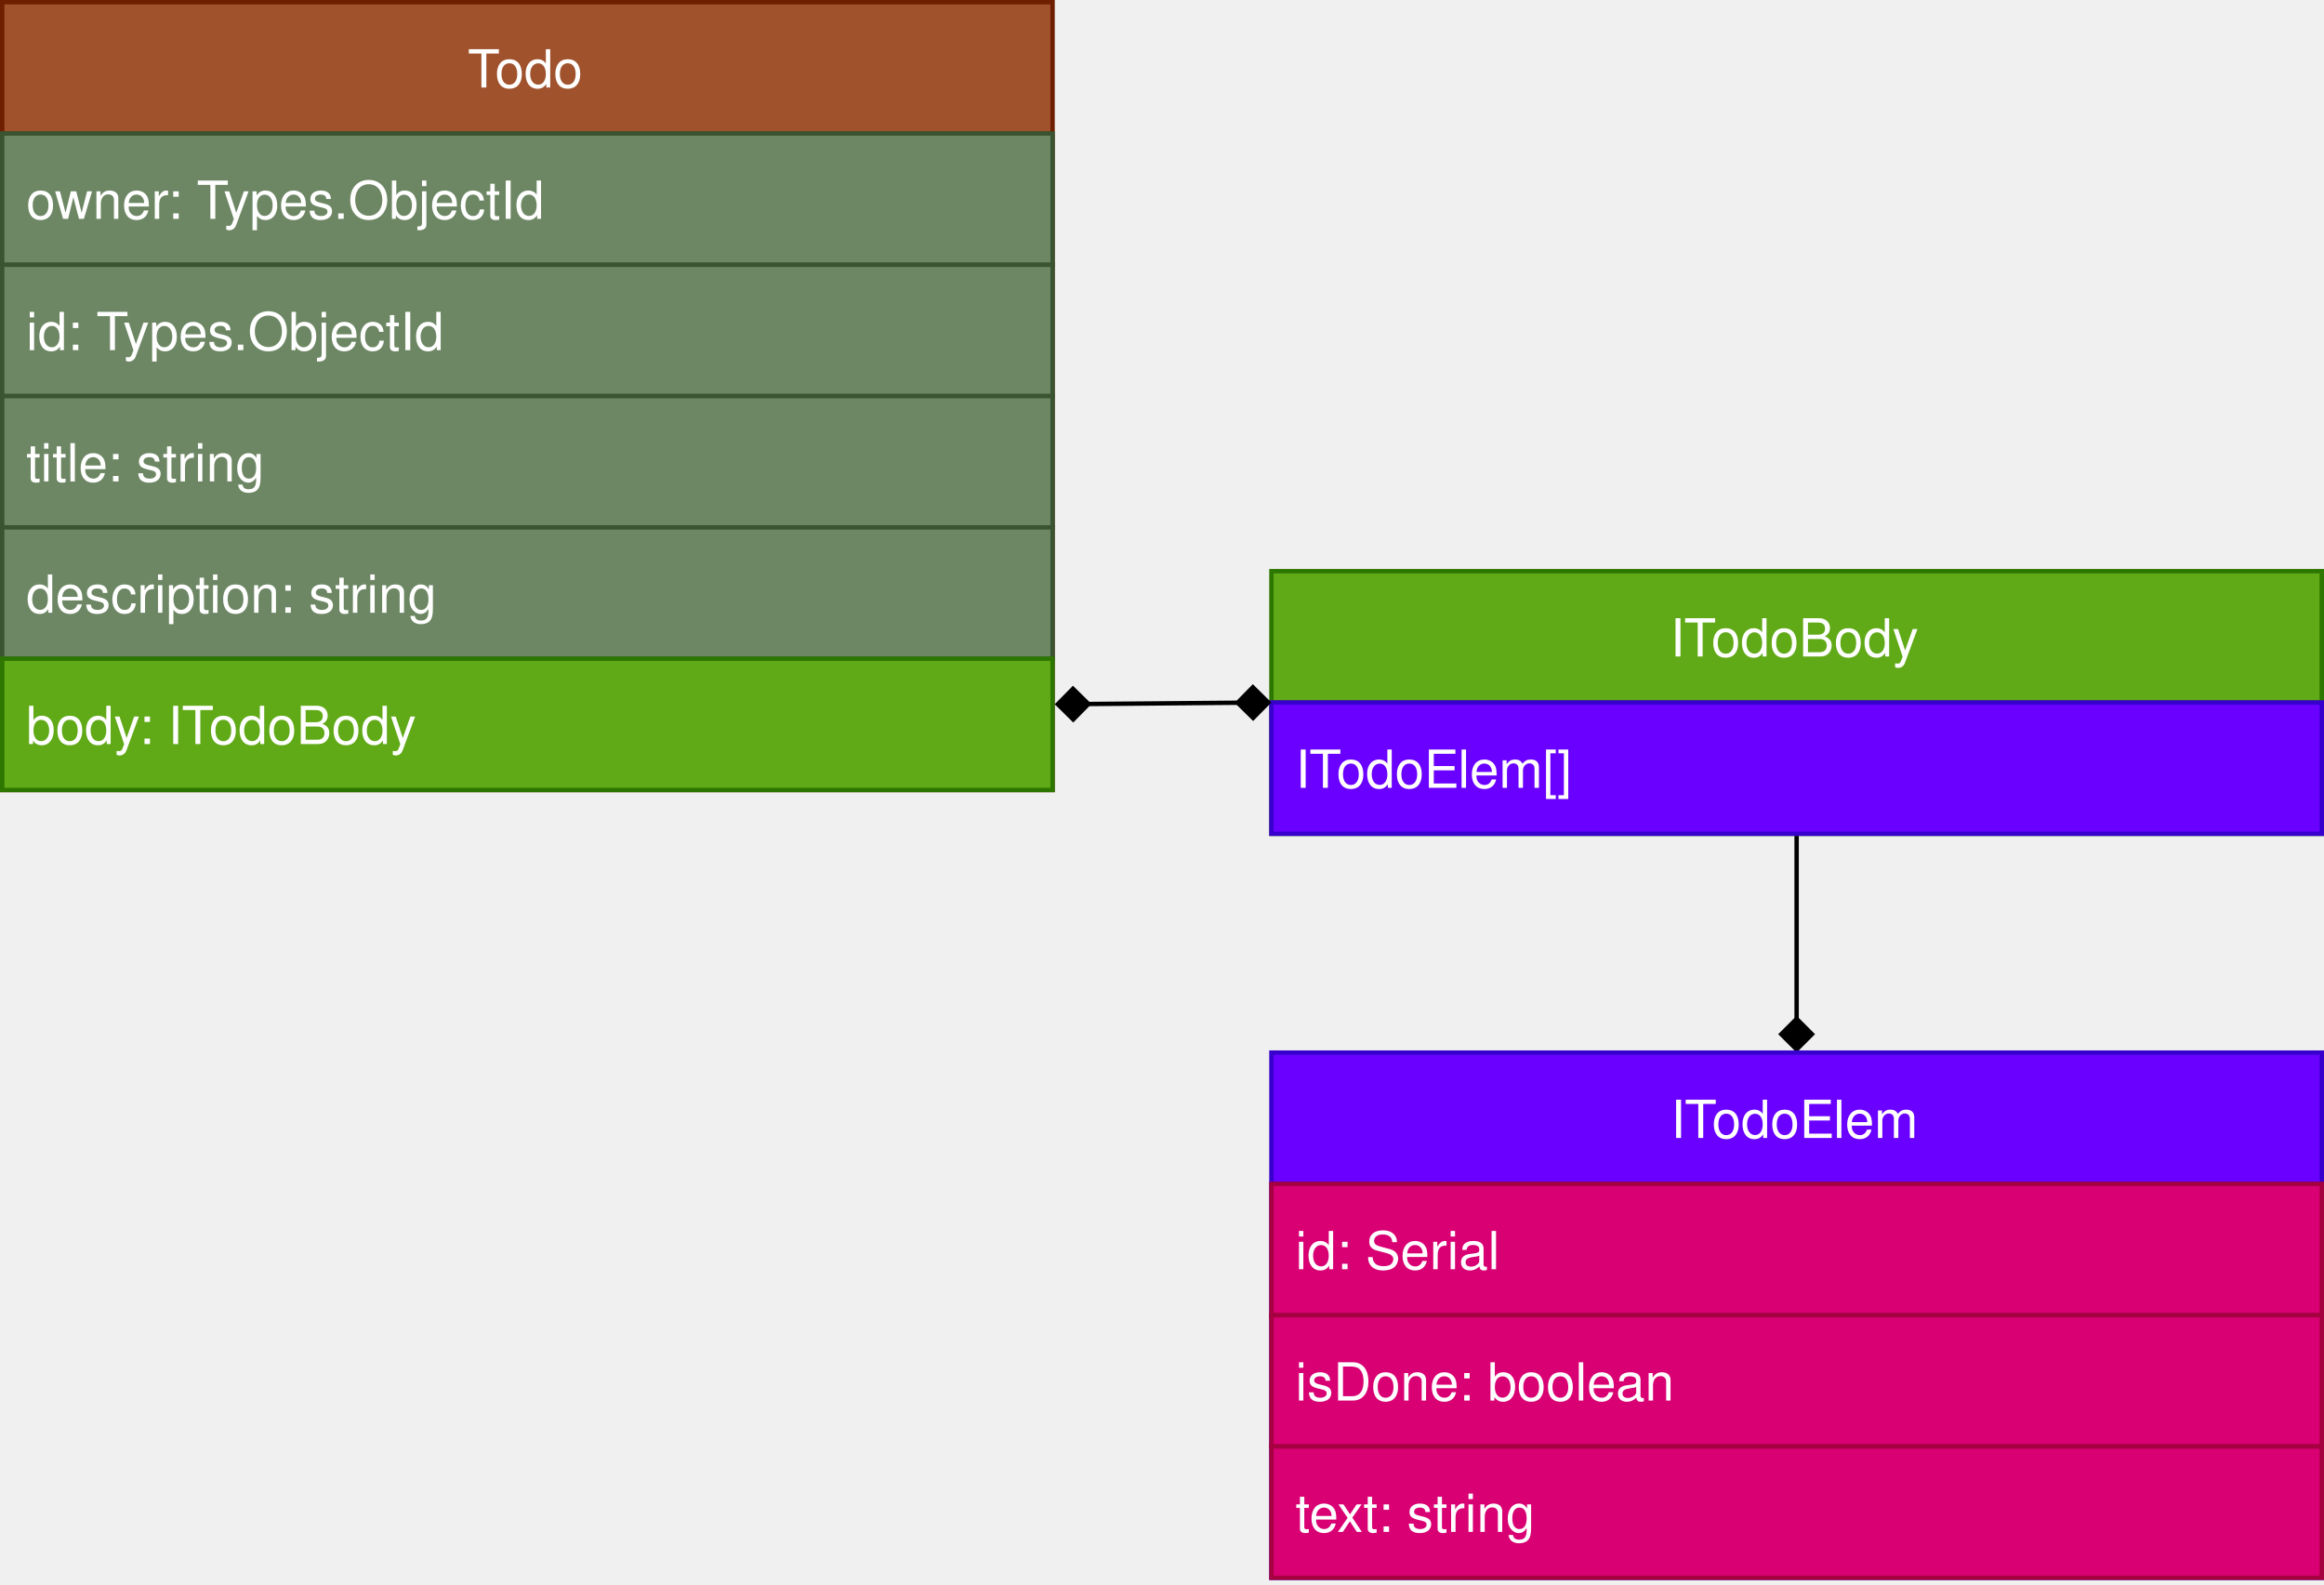
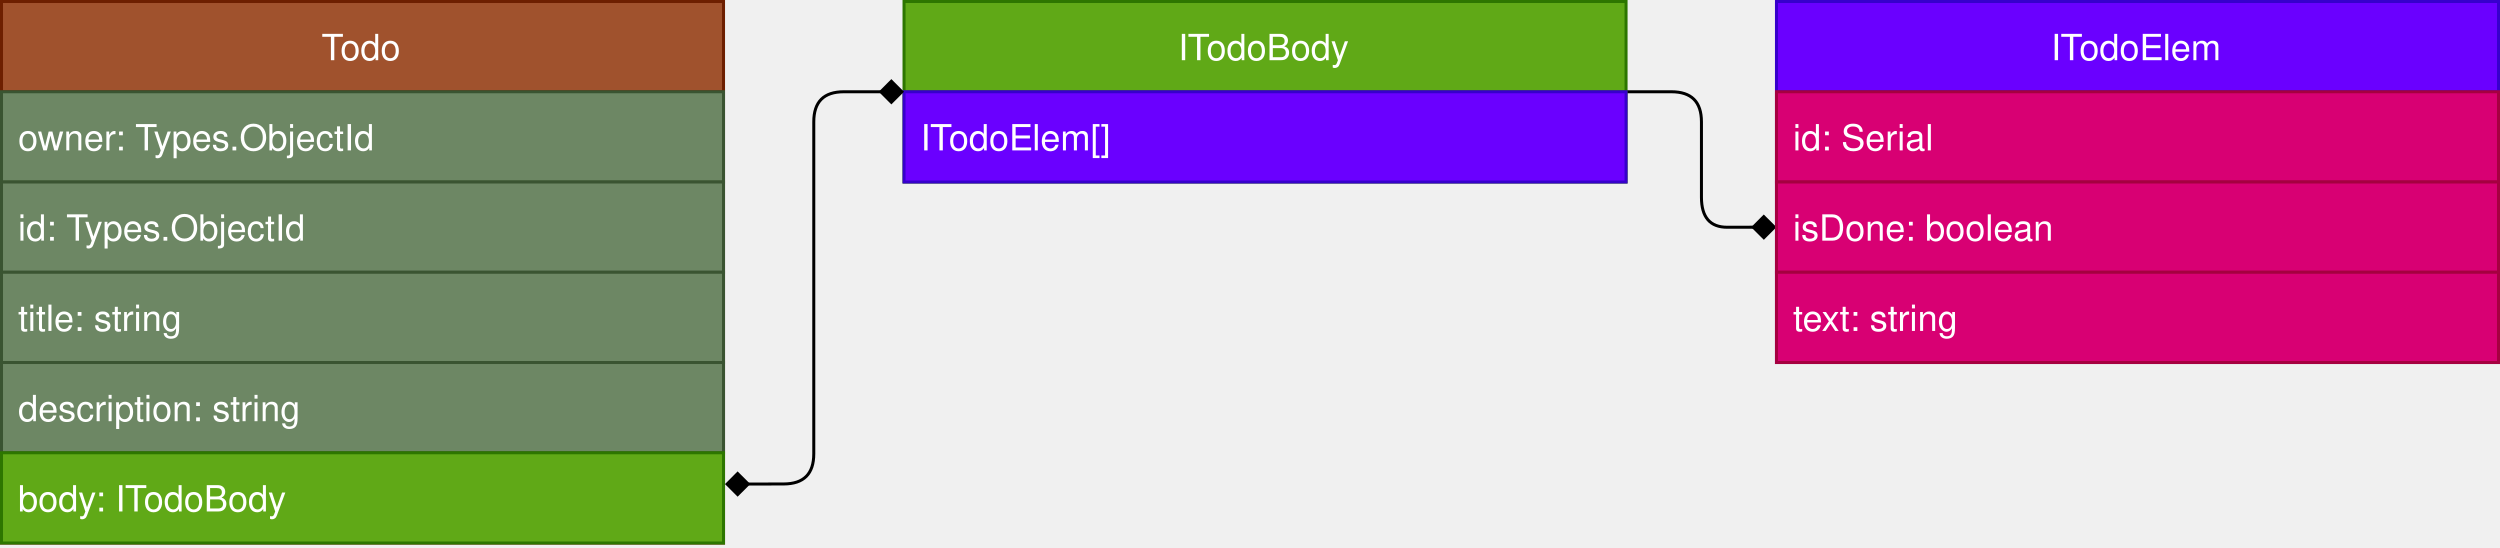
- <svg xmlns="http://www.w3.org/2000/svg" version="1.1" width="531px" height="362px" viewBox="-0.5 -0.5 531 362" content="&lt;mxfile&gt;&lt;diagram id=&quot;AQi6_54xIyBhFduPqfRF&quot; name=&quot;Todo&quot;&gt;7VnbbhoxEP0aXiPvDcgjl6StlKpRqdT20WDDuvWukdcJ0K/v2GvvBS/tpk1QL0RIYY7HXnvOzHhmGUSzbP9K4m36VhDKByEi+0E0H4RhEMRD+KeRQ4kkaFwCG8mIVaqBBftGLYgs+sAILVqKSgiu2LYNrkSe05VqYVhKsWurrQVvP3WLN9QDFivMffQjIyot0XGCavw1ZZvUPTlAdiTDTtkCRYqJ2DWg6GYQzaQQqvyW7WeUa+M5u5Tzbk+MVhuTNFd9JkTlhEfMH+zZPggi7N7UwR242LGM4xyk6VrkamFHEMirlHFyhw/iQT+wUHj11UnTVEj2DfQxh6EAABiWyvIZoZbGQs+0a0pagM69O0VwBL3F+5biHS6U243gHG8LtjT70xMzLDcsnwqlRGaV1ozzmeBCmsNFGCVhSOzRGvja/JldS/GVNkaG8+AW6ZV8c1sGHqlUdN+ArPlfUZFRJQ+gUkWDdQUbC7EVd7VjVVjadKqxBbF15k21dM03fLGUd9Mfe/SLXU7hlBNAPxy2tLh6t/wCIfSGeD4B51NdxokmSRwFvpmHZDwaxoBjzjY5YJyu9QLaVAxia2LhjBGinzEttnjF8s2dUZvHNfLeWkFDAqavuQmhFCZSWGG6FSxXxirJFD5gpxm6SgYJ7GIGclDL8NHqEmjP4SCYGRop+NOOap+aSqGwwsvK20+5iO8IUW9HsMRHPYmPnoH3xONdj1xIPzvpwzOSHoUe64opfcqJIVmClS+EvzDh12ckfOjxDVXTSrKtYiK/sH5G1oPwjLQH/q2+FLrU1oS/0fXdVIsnOP+rGTzySoSvg9FTCrtwPhqeKOyeznlyRs47KjmPYEqgibFiLkwxn6rMleY0JxPdGoFIGM5ETkrwlnGncrLaLcSDXLneyNYWUOlvqFVzm9E7+KHpJOVYscd2m/VbseBXOqcj4J/ucp41GJ7c5cSo3eUEo57BMXyOhHjd7QQ3nGYmCc37X4AjhGazDutihIwV/+r02fsCrMLqj+xuKvf8UTLsSnfNdLhn6pP+foVQaOXP2k5XUTyy8twFqBEOTshhu5+aQjkvcWI9zUj1vGau1UveU8ng8LofNxomr/i7NvCT03Tsp2nH6k/TdIPEpINDh/XO5vYJ99q165wRjY9yRnzkG+V57KzmS66jhWLX71YLJe2FSiN4Cxk/q47dz/X8HqtONf/XfeMyYu/7psqtL3DfhOOe+aeq1H8rAZ1+v7KAmAbi+t43kwShuMO6ZIzQKPpv7psqrP7M+8ZvtFkxNxW2pnwpBKc4v3D+0pyf82Vaxy8nJZ+/8FblQvgvEv6CL9NArH+FKwuB+rfM6OY7&lt;/diagram&gt;&lt;/mxfile&gt;">
+ <svg xmlns="http://www.w3.org/2000/svg" version="1.1" width="831px" height="182px" viewBox="-0.5 -0.5 831 182" content="&lt;mxfile&gt;&lt;diagram id=&quot;AQi6_54xIyBhFduPqfRF&quot; name=&quot;Todo&quot;&gt;7Vlbc9sqEP41fs2gm+08WnbS05l0TqbuzOl5xBaWaJHwIBLb/fVdEOhi5ERNE08vzngm2o8Fsfstu4BGwTzfvxN4m33gCWEjHyX7UbAY+b7nhWP4p5BDhURoWgGpoIlRaoAl/UYMiAz6QBNSdhQl50zSbRdc86Iga9nBsBB811XbcNZ96xanxAGWa8xc9D+ayKxCpxFq8H8ITTP7Zg+ZlhxbZQOUGU74rgUFN6NgLjiX1VO+nxOmnGf9UvW7PdFaT0yQQg7pEFQdHjF7MLZ94gk3c5MHa3C5oznDBUjxhhdyaVoQyOuMsuQOH/iDemEp8fqrleKMC/oN9DGDJg8AaBbS8BmgjsZS9TRjClKCzr21wjuCPuB9R/EOl9LOhjOGtyVd6fmpjjkWKS1iLiXPjdKGMjbnjAttXIBR5PuJMa2Fb/SfnrXgX0mrZbzwbpEayXW3YeCRCEn2Lci4/x3hOZHiACq7JnL80IRD1o6aqQGxida07tsQCg+G035+Q4dfvisImDED9NNhS8qrf1dfYI28TxzSwQDZZ30wi8LAc/04TqaTcQg4ZjQtAGNkowZQvqCweGYGzmmSqHfE5RavaZHeabVF2CAfjRcUxKH7huk1kkFHAiPEW04Lqb0SxfADP83RVTSKYBZzkL1Ghp9SF8BrAYZgqnkiEDA7ooImFlxiiVd1OJ+KAZfpYDDTJssFhs/niA9egffI4V21XEg/O+njM5Ie+A7rkkpl5UyTLMDLF8LfmPDrMxI+dviGbdFa0K2kvLiwfkbWPf+MtHtuVV9xtZdWhL9XG7hYiSc4/60ZPIpKhK+9yY/s3PzFZHxi5/bjnEdn5LxnJ+cQTBI4pRgRnJrxlBeY3TRonMncbsVJkczUUQjEhOKcF0kF3lJWq+yp/Nx6/l+xAMxV0sJuwrVwsAJb6TFtWOlBwdbPtl0JrYGU2IykJTvUyc11yR/E2h7FzE4HDhYpMWo2Lyp/PEmkIAxL+tg91fWxZLreq8gGFRMe0cQQawPieMdeTcr0OuK6nsawJe9u6E4v9D/6tPaqa374aW1vl/LANT9+jTx/3U/6DSO5zq2L4XV9gtB83uNNjJD22m9dFQbX9XoZ/ZKHtjocn8rxfWm7ndZtzr5CyO/k7SCcPJ25X5im3ZpxTwQF49U1g9bQecSdtYbbXZ8tX8MqQuhWBMv7sxWhRXPUw7LFfrJwBNOjwhEeRU9lj1M4nIFCe9CvB4reqgLZWOxNRn9XBbI5c3AFqrPvK1SgaOgBsz6S/FRKOn2RtIRVDkQNrUCzCKGwx5vJFKFJ8NdUoHoZ/ZoVyL1RoOWCF+YKacU5I7i4cP7WnJ/z1rDnG1DF5wuujy6Ev5DwN7w1BLH5nlgV/uarbHDzHQ==&lt;/diagram&gt;&lt;/mxfile&gt;">
  <defs>
    <clipPath id="mx-clip-4-30-232-30-0">
      <rect x="4" y="30" width="232" height="30" />
    </clipPath>
    <clipPath id="mx-clip-4-60-232-30-0">
      <rect x="4" y="60" width="232" height="30" />
    </clipPath>
    <clipPath id="mx-clip-4-90-232-30-0">
      <rect x="4" y="90" width="232" height="30" />
    </clipPath>
    <clipPath id="mx-clip-4-120-232-30-0">
      <rect x="4" y="120" width="232" height="30" />
    </clipPath>
    <clipPath id="mx-clip-4-150-232-30-0">
      <rect x="4" y="150" width="232" height="30" />
    </clipPath>
-     <clipPath id="mx-clip-294-160-232-30-0">
-       <rect x="294" y="160" width="232" height="30" />
+     <clipPath id="mx-clip-304-30-232-30-0">
+       <rect x="304" y="30" width="232" height="30" />
    </clipPath>
-     <clipPath id="mx-clip-294-270-232-30-0">
-       <rect x="294" y="270" width="232" height="30" />
+     <clipPath id="mx-clip-594-30-232-30-0">
+       <rect x="594" y="30" width="232" height="30" />
    </clipPath>
-     <clipPath id="mx-clip-294-300-232-30-0">
-       <rect x="294" y="300" width="232" height="30" />
+     <clipPath id="mx-clip-594-60-232-30-0">
+       <rect x="594" y="60" width="232" height="30" />
    </clipPath>
-     <clipPath id="mx-clip-294-330-232-30-0">
-       <rect x="294" y="330" width="232" height="30" />
+     <clipPath id="mx-clip-594-90-232-30-0">
+       <rect x="594" y="90" width="232" height="30" />
    </clipPath>
  </defs>
  <g>
    <path d="M 0 30 L 0 0 L 240 0 L 240 30" fill="#a0522d" stroke="#6d1f00" stroke-miterlimit="10" pointer-events="all" />
    <path d="M 0 30 L 0 180 L 240 180 L 240 30" fill="none" stroke="#6d1f00" stroke-miterlimit="10" pointer-events="none" />
    <path d="M 0 30 L 240 30" fill="none" stroke="#6d1f00" stroke-miterlimit="10" pointer-events="none" />
    <g fill="#ffffff" font-family="Helvetica" pointer-events="none" text-anchor="middle" font-size="12px">
      <text x="119.5" y="19.5">Todo</text>
    </g>
    <rect x="0" y="30" width="240" height="30" fill="#6d8764" stroke="#3a5431" pointer-events="none" />
    <g fill="#ffffff" font-family="Helvetica" pointer-events="none" clip-path="url(#mx-clip-4-30-232-30-0)" font-size="12px">
      <text x="5.5" y="49.5">owner: Types.ObjectId</text>
    </g>
    <rect x="0" y="60" width="240" height="30" fill="#6d8764" stroke="#3a5431" pointer-events="none" />
    <g fill="#ffffff" font-family="Helvetica" pointer-events="none" clip-path="url(#mx-clip-4-60-232-30-0)" font-size="12px">
      <text x="5.5" y="79.5">id: Types.ObjectId</text>
    </g>
    <rect x="0" y="90" width="240" height="30" fill="#6d8764" stroke="#3a5431" pointer-events="none" />
    <g fill="#ffffff" font-family="Helvetica" pointer-events="none" clip-path="url(#mx-clip-4-90-232-30-0)" font-size="12px">
      <text x="5.5" y="109.5">title: string</text>
    </g>
    <rect x="0" y="120" width="240" height="30" fill="#6d8764" stroke="#3a5431" pointer-events="none" />
    <g fill="#ffffff" font-family="Helvetica" pointer-events="none" clip-path="url(#mx-clip-4-120-232-30-0)" font-size="12px">
      <text x="5.5" y="139.5">description: string</text>
    </g>
    <rect x="0" y="150" width="240" height="30" fill="#60a917" stroke="#2d7600" pointer-events="none" />
    <g fill="#ffffff" font-family="Helvetica" pointer-events="none" clip-path="url(#mx-clip-4-150-232-30-0)" font-size="12px">
      <text x="5.5" y="169.5">body: ITodoBody</text>
    </g>
-     <path d="M 410 190 L 410 232.29" fill="none" stroke="rgb(0, 0, 0)" stroke-miterlimit="10" pointer-events="none" />
-     <path d="M 410 239.29 L 406.5 235.79 L 410 232.29 L 413.5 235.79 Z" fill="rgb(0, 0, 0)" stroke="rgb(0, 0, 0)" stroke-miterlimit="10" pointer-events="none" />
-     <path d="M 290 160 L 290 130 L 530 130 L 530 160" fill="#60a917" stroke="#2d7600" stroke-miterlimit="10" pointer-events="none" />
-     <path d="M 290 160 L 290 190 L 530 190 L 530 160" fill="none" stroke="#2d7600" stroke-miterlimit="10" pointer-events="none" />
-     <path d="M 290 160 L 530 160" fill="none" stroke="#2d7600" stroke-miterlimit="10" pointer-events="none" />
+     <path d="M 540 30 L 555.06 30 Q 565.06 30 565.06 40 L 565.06 65.06 Q 565.06 75.06 573.68 75.04 L 582.29 75.02" fill="none" stroke="rgb(0, 0, 0)" stroke-miterlimit="10" pointer-events="none" />
+     <path d="M 589.29 75 L 585.8 78.51 L 582.29 75.02 L 585.78 71.51 Z" fill="rgb(0, 0, 0)" stroke="rgb(0, 0, 0)" stroke-miterlimit="10" pointer-events="none" />
+     <path d="M 300 30 L 300 0 L 540 0 L 540 30" fill="#60a917" stroke="#2d7600" stroke-miterlimit="10" pointer-events="none" />
+     <path d="M 300 30 L 300 60 L 540 60 L 540 30" fill="none" stroke="#2d7600" stroke-miterlimit="10" pointer-events="none" />
+     <path d="M 300 30 L 540 30" fill="none" stroke="#2d7600" stroke-miterlimit="10" pointer-events="none" />
    <g fill="#ffffff" font-family="Helvetica" pointer-events="none" text-anchor="middle" font-size="12px">
-       <text x="409.5" y="149.5">ITodoBody</text>
+       <text x="419.5" y="19.5">ITodoBody</text>
    </g>
-     <rect x="290" y="160" width="240" height="30" fill="#6a00ff" stroke="#3700cc" pointer-events="none" />
-     <g fill="#ffffff" font-family="Helvetica" pointer-events="none" clip-path="url(#mx-clip-294-160-232-30-0)" font-size="12px">
-       <text x="295.5" y="179.5">ITodoElem[]</text>
+     <rect x="300" y="30" width="240" height="30" fill="#6a00ff" stroke="#3700cc" pointer-events="none" />
+     <g fill="#ffffff" font-family="Helvetica" pointer-events="none" clip-path="url(#mx-clip-304-30-232-30-0)" font-size="12px">
+       <text x="305.5" y="49.5">ITodoElem[]</text>
    </g>
-     <path d="M 248.19 160.35 L 282.29 160.06" fill="none" stroke="rgb(0, 0, 0)" stroke-miterlimit="10" pointer-events="none" />
-     <path d="M 241.19 160.4 L 244.66 156.88 L 248.19 160.35 L 244.72 163.88 Z" fill="rgb(0, 0, 0)" stroke="rgb(0, 0, 0)" stroke-miterlimit="10" pointer-events="none" />
-     <path d="M 289.29 160.01 L 285.82 163.53 L 282.29 160.06 L 285.76 156.53 Z" fill="rgb(0, 0, 0)" stroke="rgb(0, 0, 0)" stroke-miterlimit="10" pointer-events="none" />
-     <path d="M 290 270 L 290 240 L 530 240 L 530 270" fill="#6a00ff" stroke="#3700cc" stroke-miterlimit="10" pointer-events="none" />
-     <path d="M 290 270 L 290 360 L 530 360 L 530 270" fill="none" stroke="#3700cc" stroke-miterlimit="10" pointer-events="none" />
-     <path d="M 290 270 L 530 270" fill="none" stroke="#3700cc" stroke-miterlimit="10" pointer-events="none" />
+     <path d="M 248.19 160.4 L 260 160.37 Q 270 160.35 270 150.35 L 270 40 Q 270 30 280 30 L 292.29 30" fill="none" stroke="rgb(0, 0, 0)" stroke-miterlimit="10" pointer-events="none" />
+     <path d="M 241.19 160.41 L 244.68 156.9 L 248.19 160.4 L 244.69 163.9 Z" fill="rgb(0, 0, 0)" stroke="rgb(0, 0, 0)" stroke-miterlimit="10" pointer-events="none" />
+     <path d="M 299.29 30 L 295.79 33.5 L 292.29 30 L 295.79 26.5 Z" fill="rgb(0, 0, 0)" stroke="rgb(0, 0, 0)" stroke-miterlimit="10" pointer-events="none" />
+     <path d="M 590 30 L 590 0 L 830 0 L 830 30" fill="#6a00ff" stroke="#3700cc" stroke-miterlimit="10" pointer-events="none" />
+     <path d="M 590 30 L 590 120 L 830 120 L 830 30" fill="none" stroke="#3700cc" stroke-miterlimit="10" pointer-events="none" />
+     <path d="M 590 30 L 830 30" fill="none" stroke="#3700cc" stroke-miterlimit="10" pointer-events="none" />
    <g fill="#ffffff" font-family="Helvetica" pointer-events="none" text-anchor="middle" font-size="12px">
-       <text x="409.5" y="259.5">ITodoElem</text>
+       <text x="709.5" y="19.5">ITodoElem</text>
    </g>
-     <rect x="290" y="270" width="240" height="30" fill="#d80073" stroke="#a50040" pointer-events="none" />
-     <g fill="#ffffff" font-family="Helvetica" pointer-events="none" clip-path="url(#mx-clip-294-270-232-30-0)" font-size="12px">
-       <text x="295.5" y="289.5">id: Serial</text>
+     <rect x="590" y="30" width="240" height="30" fill="#d80073" stroke="#a50040" pointer-events="none" />
+     <g fill="#ffffff" font-family="Helvetica" pointer-events="none" clip-path="url(#mx-clip-594-30-232-30-0)" font-size="12px">
+       <text x="595.5" y="49.5">id: Serial</text>
    </g>
-     <rect x="290" y="300" width="240" height="30" fill="#d80073" stroke="#a50040" pointer-events="none" />
-     <g fill="#ffffff" font-family="Helvetica" pointer-events="none" clip-path="url(#mx-clip-294-300-232-30-0)" font-size="12px">
-       <text x="295.5" y="319.5">isDone: boolean</text>
+     <rect x="590" y="60" width="240" height="30" fill="#d80073" stroke="#a50040" pointer-events="none" />
+     <g fill="#ffffff" font-family="Helvetica" pointer-events="none" clip-path="url(#mx-clip-594-60-232-30-0)" font-size="12px">
+       <text x="595.5" y="79.5">isDone: boolean</text>
    </g>
-     <rect x="290" y="330" width="240" height="30" fill="#d80073" stroke="#a50040" pointer-events="none" />
-     <g fill="#ffffff" font-family="Helvetica" pointer-events="none" clip-path="url(#mx-clip-294-330-232-30-0)" font-size="12px">
-       <text x="295.5" y="349.5">text: string</text>
+     <rect x="590" y="90" width="240" height="30" fill="#d80073" stroke="#a50040" pointer-events="none" />
+     <g fill="#ffffff" font-family="Helvetica" pointer-events="none" clip-path="url(#mx-clip-594-90-232-30-0)" font-size="12px">
+       <text x="595.5" y="109.5">text: string</text>
    </g>
  </g>
</svg>
